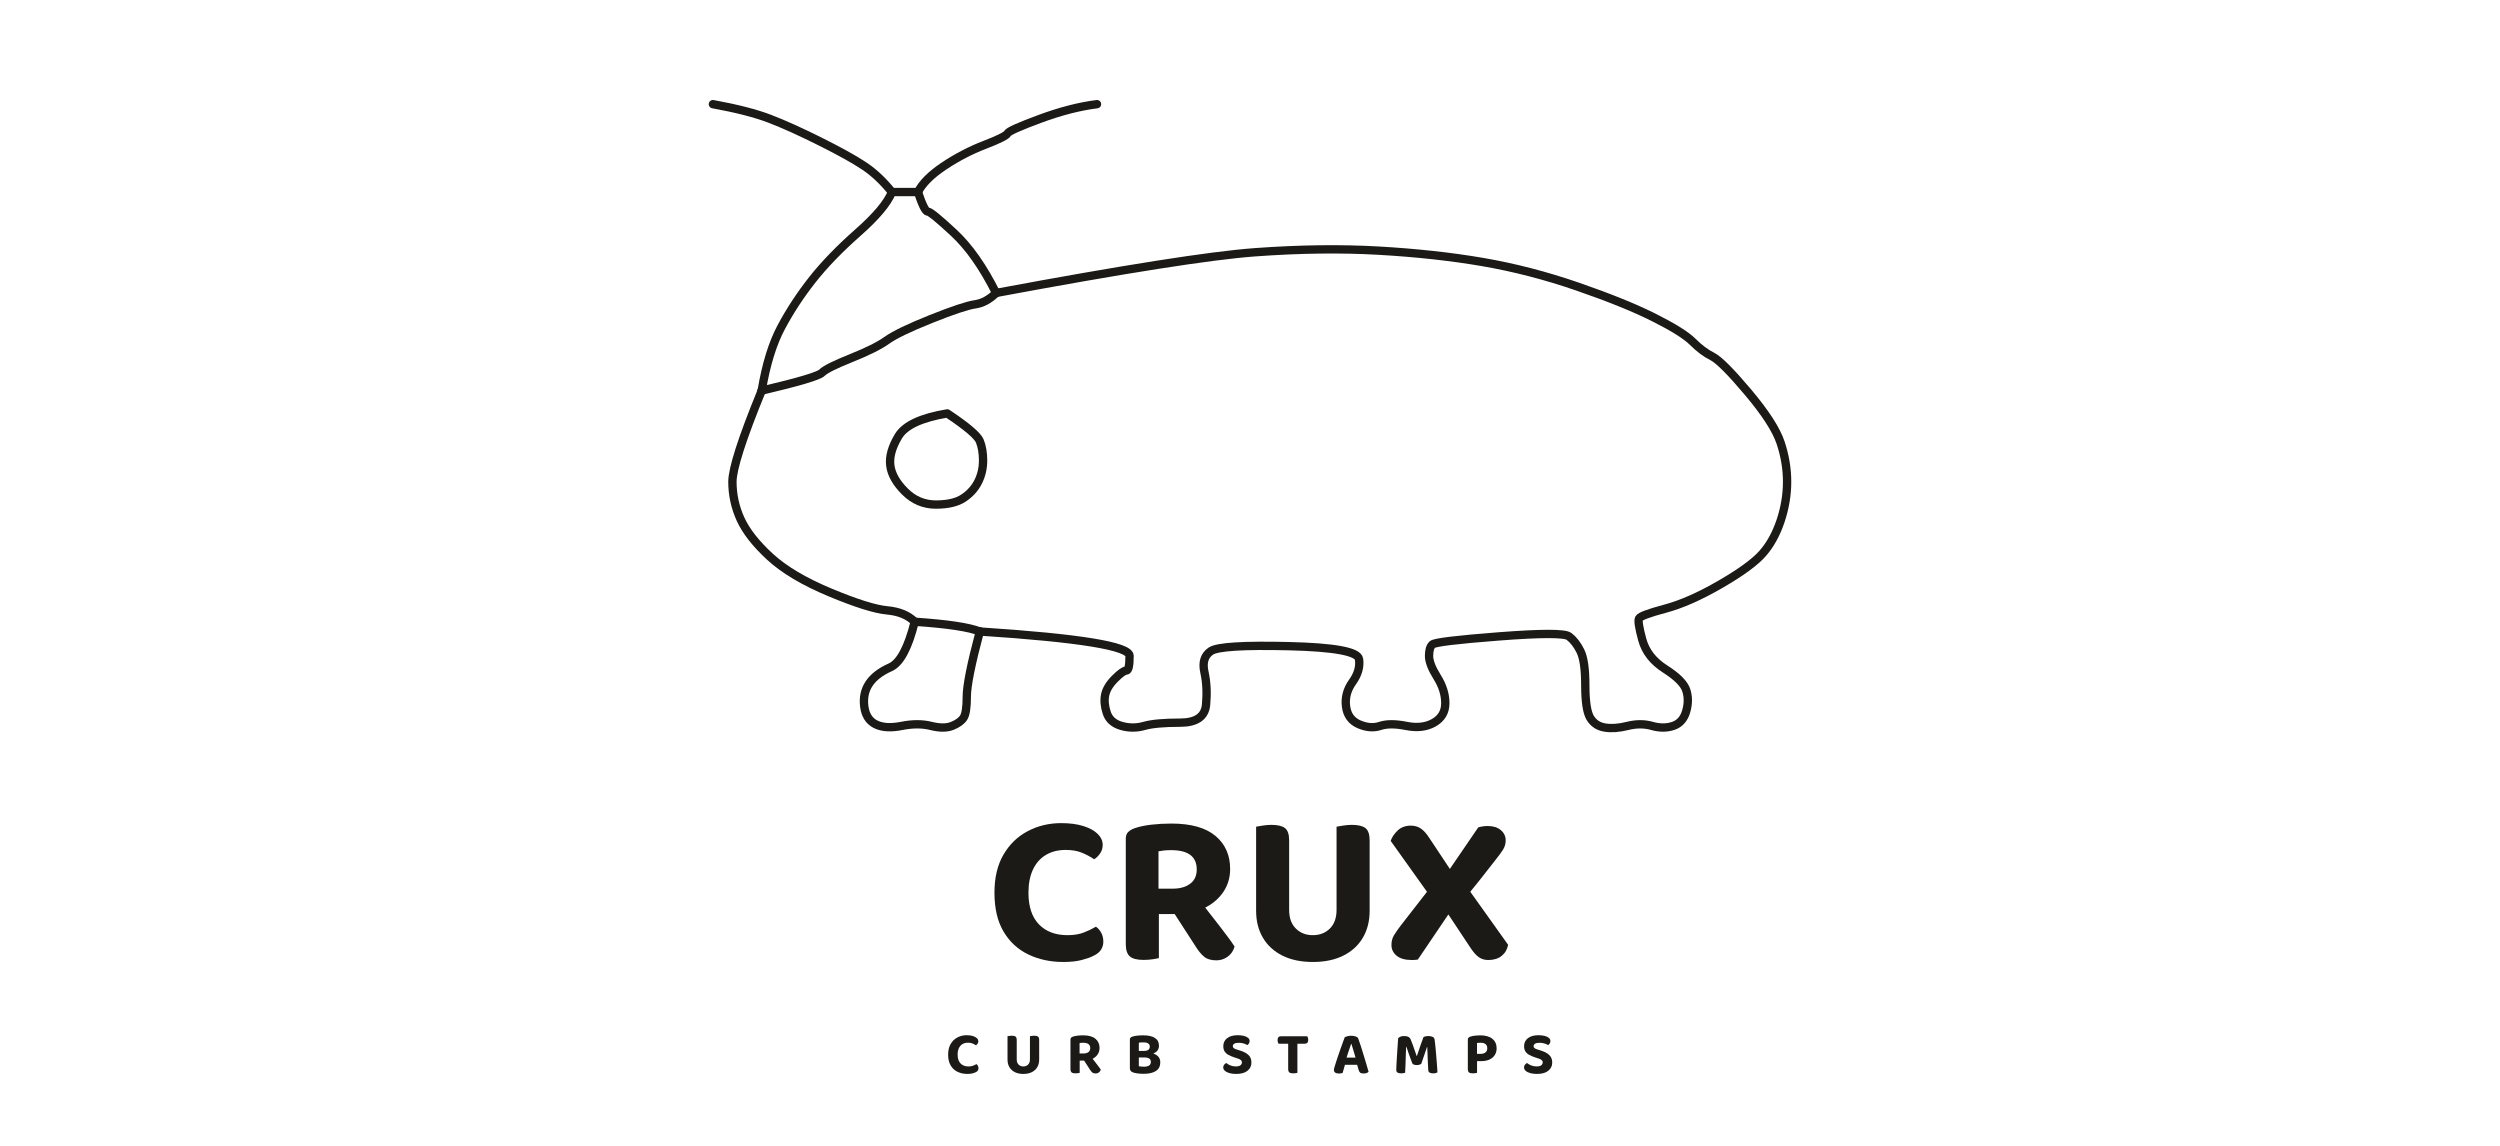
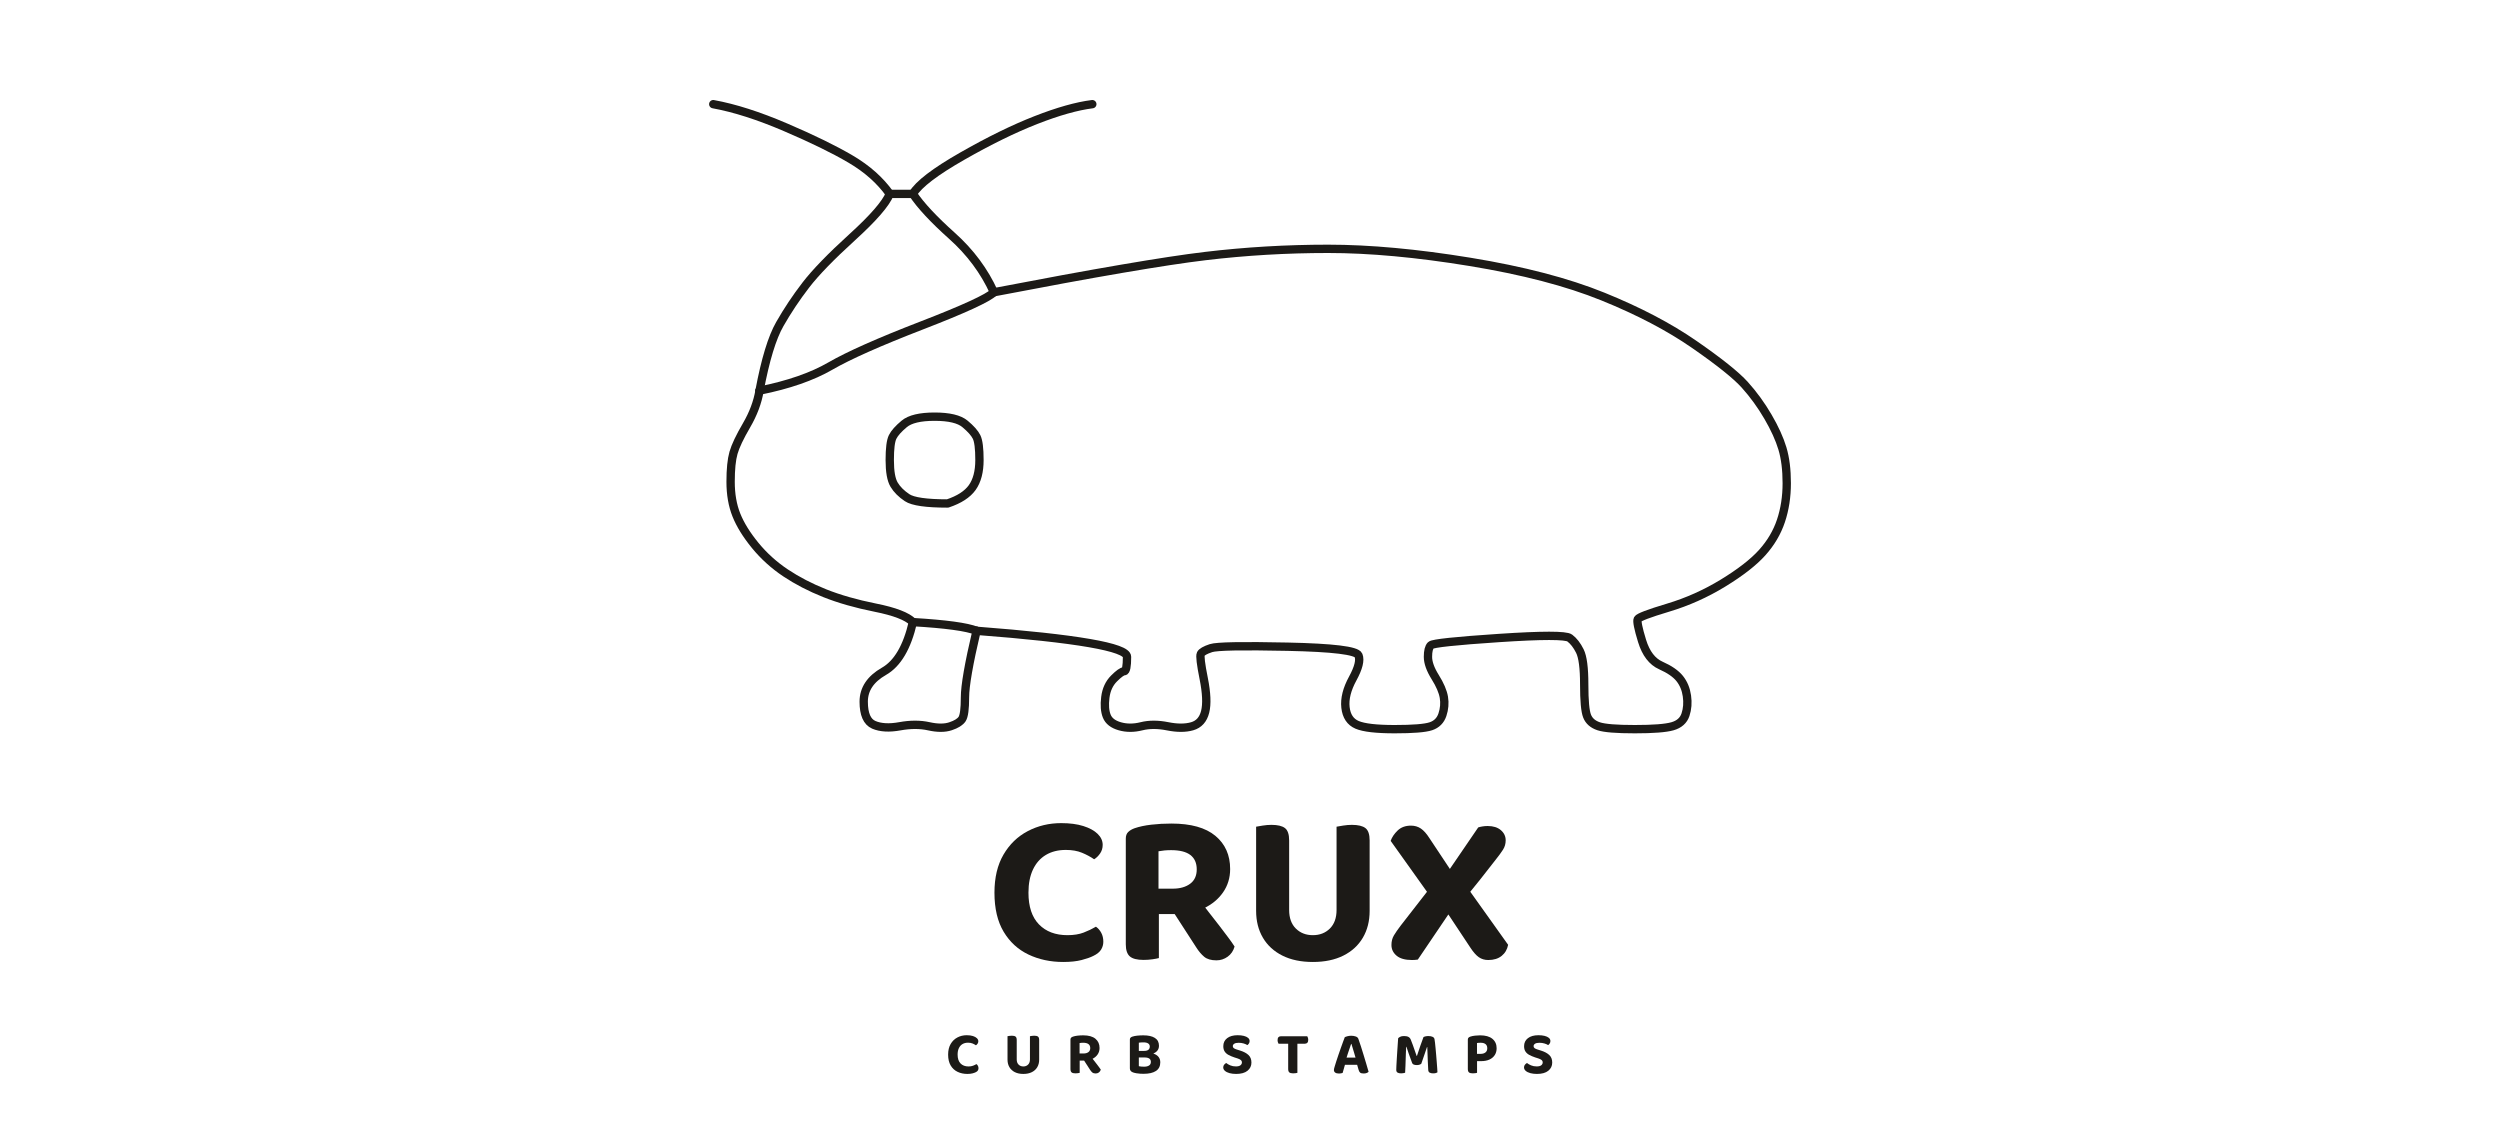
<svg xmlns="http://www.w3.org/2000/svg" viewBox="0 0 1200 550">
  <g fill="none">
    <g fill="none" stroke="#1c1a17" stroke-width="4" stroke-linecap="round" stroke-linejoin="round">
-       <path d="M 470.31 303.12 Q 462.50 300.00 439.06 298.44" />
-       <path d="M 470.31 303.12 Q 542.19 307.81 542.19 314.84 Q 542.19 321.88 540.62 321.88 Q 539.06 321.88 535.16 325.78 Q 531.25 329.69 530.47 333.59 Q 529.69 337.50 531.25 342.19 Q 532.81 346.88 538.28 348.44 Q 543.75 350.00 549.22 348.44 Q 554.69 346.88 566.41 346.88 Q 578.12 346.88 578.91 338.28 Q 579.69 329.69 578.12 322.66 Q 576.56 315.62 581.25 312.50 Q 585.94 309.38 618.75 310.16 Q 651.56 310.94 652.34 316.41 Q 653.12 321.88 649.22 327.34 Q 645.31 332.81 646.09 339.06 Q 646.88 345.31 652.34 347.66 Q 657.81 350.00 662.50 348.44 Q 667.19 346.88 675.00 348.44 Q 682.81 350.00 688.28 346.88 Q 693.75 343.75 693.75 337.50 Q 693.75 331.25 689.84 325.00 Q 685.94 318.75 685.94 314.84 Q 685.94 310.94 687.50 309.38 Q 689.06 307.81 719.53 305.47 Q 750.00 303.12 753.12 305.47 Q 756.25 307.81 758.59 312.50 Q 760.94 317.19 760.94 328.91 Q 760.94 340.62 763.28 344.53 Q 765.62 348.44 770.31 349.22 Q 775.00 350.00 781.25 348.44 Q 787.50 346.88 792.97 348.44 Q 798.44 350.00 803.12 348.44 Q 807.81 346.88 809.38 341.41 Q 810.94 335.94 809.38 331.25 Q 807.81 326.56 799.22 321.09 Q 790.62 315.62 788.28 307.03 Q 785.94 298.44 786.72 296.88 Q 787.50 295.31 799.22 292.19 Q 810.94 289.06 825.78 280.47 Q 840.62 271.88 846.09 265.62 Q 851.56 259.38 854.69 250.00 Q 857.81 240.62 857.81 231.25 Q 857.81 221.88 854.69 212.50 Q 851.56 203.12 839.06 188.28 Q 826.56 173.44 821.88 171.09 Q 817.19 168.75 812.50 164.06 Q 807.81 159.38 793.75 152.34 Q 779.69 145.31 757.03 137.50 Q 734.38 129.69 711.72 125.78 Q 689.06 121.88 661.72 120.31 Q 634.38 118.75 602.34 121.09 Q 570.31 123.44 478.12 140.62" />
-       <path d="M 470.31 303.12 Q 464.06 326.56 464.06 334.38 Q 464.06 342.19 462.50 344.53 Q 460.94 346.88 457.03 348.44 Q 453.12 350.00 446.88 348.44 Q 440.62 346.88 432.81 348.44 Q 425.00 350.00 420.31 347.66 Q 415.62 345.31 414.84 339.06 Q 414.06 332.81 417.19 328.12 Q 420.31 323.44 427.34 320.31 Q 434.38 317.19 439.06 298.44" />
-       <path d="M 526.56 50.00 Q 514.06 51.56 499.22 57.03 Q 484.38 62.50 483.59 64.06 Q 482.81 65.62 472.66 69.53 Q 462.50 73.44 453.12 79.69 Q 443.75 85.94 440.62 92.19" />
-       <path d="M 365.62 187.50 Q 368.75 168.75 375.00 157.03 Q 381.25 145.31 389.84 134.38 Q 398.44 123.44 411.72 111.72 Q 425.00 100.00 428.12 92.19" />
-       <path d="M 365.62 187.50 Q 392.19 181.25 394.53 178.91 Q 396.88 176.56 408.59 171.88 Q 420.31 167.19 425.78 163.28 Q 431.25 159.38 446.88 153.12 Q 462.50 146.88 467.97 146.09 Q 473.44 145.31 478.12 140.62" />
-       <path d="M 365.62 187.50 Q 351.56 221.88 351.56 231.25 Q 351.56 240.62 355.47 249.22 Q 359.38 257.81 369.53 267.19 Q 379.69 276.56 398.44 284.38 Q 417.19 292.19 425.78 292.97 Q 434.38 293.75 439.06 298.44" />
-       <path d="M 478.12 140.62 Q 468.75 121.88 457.81 111.72 Q 446.88 101.56 445.31 101.56 Q 443.75 101.56 440.62 92.19" />
-       <path d="M 440.62 92.19 L 428.12 92.19" />
-       <path d="M 428.12 92.19 Q 421.88 84.38 414.84 79.69 Q 407.81 75.00 393.75 67.97 Q 379.69 60.94 369.53 57.03 Q 359.38 53.12 342.19 50.00" />
-       <path d="M 454.69 198.44 Q 435.94 201.56 431.25 209.38 Q 426.56 217.19 427.34 223.44 Q 428.12 229.69 434.38 235.94 Q 440.62 242.19 449.22 242.19 Q 457.81 242.19 462.50 239.06 Q 467.19 235.94 469.53 231.25 Q 471.88 226.56 471.88 221.09 Q 471.88 215.62 470.31 211.72 Q 468.75 207.81 454.69 198.44" />
+       <path d="M 364.58 187.50 Q 368.75 165.28 374.31 155.56 Q 379.86 145.83 386.81 136.81 Q 393.75 127.78 409.03 113.89 Q 424.31 100.00 427.08 93.06" />
+       <path d="M 364.58 187.50 Q 385.42 183.33 398.61 175.69 Q 411.81 168.06 442.36 156.25 Q 472.92 144.44 477.08 140.28" />
+       <path d="M 364.58 187.50 Q 363.19 195.83 358.33 204.17 Q 353.47 212.50 352.08 217.36 Q 350.69 222.22 350.69 231.25 Q 350.69 240.28 353.47 247.22 Q 356.25 254.17 362.50 261.81 Q 368.75 269.44 377.08 275.00 Q 385.42 280.56 395.83 284.72 Q 406.25 288.89 420.14 291.67 Q 434.03 294.44 438.19 298.61" />
+       <path d="M 468.75 302.78 Q 461.81 300.00 438.19 298.61" />
+       <path d="M 468.75 302.78 Q 540.97 308.33 540.97 315.28 Q 540.97 322.22 539.58 322.22 Q 538.19 322.22 534.72 325.69 Q 531.25 329.17 530.56 334.72 Q 529.86 340.28 531.25 343.75 Q 532.64 347.22 537.50 348.61 Q 542.36 350.00 547.92 348.61 Q 553.47 347.22 560.42 348.61 Q 567.36 350.00 572.22 348.61 Q 577.08 347.22 578.47 341.67 Q 579.86 336.11 577.78 325.69 Q 575.69 315.28 576.39 313.89 Q 577.08 312.50 581.25 311.11 Q 585.42 309.72 618.06 310.42 Q 650.69 311.11 652.08 314.58 Q 653.47 318.06 649.31 325.69 Q 645.14 333.33 645.83 339.58 Q 646.53 345.83 651.39 347.92 Q 656.25 350.00 669.44 350.00 Q 682.64 350.00 686.81 348.61 Q 690.97 347.22 692.36 343.06 Q 693.75 338.89 693.06 334.72 Q 692.36 330.56 688.89 325.00 Q 685.42 319.44 685.42 315.28 Q 685.42 311.11 686.81 309.72 Q 688.19 308.33 719.44 306.25 Q 750.69 304.17 753.47 306.25 Q 756.25 308.33 758.33 312.50 Q 760.42 316.67 760.42 328.47 Q 760.42 340.28 761.81 343.75 Q 763.19 347.22 767.36 348.61 Q 771.53 350.00 784.72 350.00 Q 797.92 350.00 802.78 348.61 Q 807.64 347.22 809.03 343.06 Q 810.42 338.89 809.72 334.03 Q 809.03 329.17 806.25 325.69 Q 803.47 322.22 797.22 319.44 Q 790.97 316.67 788.19 307.64 Q 785.42 298.61 786.11 297.22 Q 786.81 295.83 800.69 291.67 Q 814.58 287.50 827.08 279.86 Q 839.58 272.22 845.83 265.28 Q 852.08 258.33 854.86 250.00 Q 857.64 241.67 857.64 231.94 Q 857.64 222.22 855.56 215.28 Q 853.47 208.33 848.61 200.00 Q 843.75 191.67 837.50 184.72 Q 831.25 177.78 813.19 165.28 Q 795.14 152.78 769.44 142.36 Q 743.75 131.94 705.56 125.69 Q 667.36 119.44 637.50 119.44 Q 607.64 119.44 578.47 122.92 Q 549.31 126.39 477.08 140.28" />
+       <path d="M 468.75 302.78 Q 463.19 326.39 463.19 334.72 Q 463.19 343.06 461.81 345.14 Q 460.42 347.22 456.25 348.61 Q 452.08 350.00 445.83 348.61 Q 439.58 347.22 431.94 348.61 Q 424.31 350.00 419.44 347.92 Q 414.58 345.83 414.58 336.81 Q 414.58 327.78 424.31 322.22 Q 434.03 316.67 438.19 298.61" />
+       <path d="M 342.36 50.00 Q 357.64 52.78 377.08 61.11 Q 396.53 69.44 408.33 76.39 Q 420.14 83.33 427.08 93.06" />
+       <path d="M 438.19 93.06 Q 442.36 86.11 461.81 75.00 Q 481.25 63.89 497.22 57.64 Q 513.19 51.39 524.31 50.00" />
+       <path d="M 438.19 93.06 L 427.08 93.06" />
+       <path d="M 438.19 93.06 Q 443.75 101.39 456.94 113.19 Q 470.14 125.00 477.08 140.28" />
+       <path d="M 454.86 241.67 Q 439.58 241.67 435.42 238.89 Q 431.25 236.11 429.17 232.64 Q 427.08 229.17 427.08 220.83 Q 427.08 212.50 428.47 209.72 Q 429.86 206.94 434.03 203.47 Q 438.19 200.00 448.61 200.00 Q 459.03 200.00 463.19 203.47 Q 467.36 206.94 468.75 209.72 Q 470.14 212.50 470.14 220.83 Q 470.14 229.17 466.67 234.03 Q 463.19 238.89 454.86 241.67" />
    </g>
  </g>
  <g fill="#1c1a17">
    <path d="M529.288 405.554Q529.288 407.854 528.049 409.658Q526.809 411.461 525.191 412.455Q522.591 410.662 519.333 409.315Q516.076 407.967 511.596 407.967Q506.042 407.967 502.026 410.365Q498.009 412.763 495.836 417.35Q493.662 421.936 493.662 428.488Q493.662 438.514 498.69 443.697Q503.717 448.88 512.382 448.88Q516.921 448.88 520.147 447.636Q523.373 446.393 526.052 444.812Q527.645 445.939 528.621 447.782Q529.596 449.625 529.596 452.029Q529.596 454.097 528.51 455.836Q527.425 457.575 524.808 458.827Q522.811 459.859 519.204 460.803Q515.598 461.747 510.335 461.747Q501.15 461.747 493.656 458.174Q486.162 454.6 481.75 447.241Q477.338 439.882 477.338 428.488Q477.338 417.647 481.669 410.224Q485.999 402.8 493.311 398.95Q500.622 395.1 509.391 395.1Q515.585 395.1 520.032 396.506Q524.479 397.912 526.884 400.271Q529.288 402.629 529.288 405.554Z" />
    <path d="M556.079 426.558H562.901Q568.068 426.558 571.25 424.218Q574.433 421.878 574.433 417.302Q574.433 412.751 571.398 410.411Q568.363 408.071 562.127 408.071Q560.426 408.071 558.949 408.212Q557.472 408.354 556.079 408.612ZM564.324 438.767H540.383V402.53Q540.383 400.47 541.544 399.349Q542.704 398.228 544.605 397.55Q548.017 396.377 552.634 395.842Q557.252 395.308 562.281 395.308Q576.309 395.308 583.389 401.205Q590.469 407.101 590.469 417.144Q590.469 423.438 587.069 428.33Q583.668 433.222 577.8 435.995Q571.932 438.767 564.324 438.767ZM561.449 435.036 575.514 431.758Q577.952 435.003 580.519 438.243Q583.086 441.484 585.405 444.516Q587.724 447.549 589.617 450.078Q591.509 452.608 592.599 454.351Q591.709 457.462 589.278 459.214Q586.846 460.965 583.888 460.965Q580.065 460.965 578.012 459.251Q575.959 457.537 574.158 454.688ZM540.383 432.844H556.262V459.871Q555.243 460.158 553.175 460.458Q551.108 460.757 548.911 460.757Q544.252 460.757 542.317 459.07Q540.383 457.383 540.383 453.273Z" />
    <path d="M630.168 461.747Q621.657 461.747 615.552 458.69Q609.447 455.632 606.192 450.103Q602.937 444.575 602.937 437.212V430.343H618.791V436.8Q618.791 442.511 621.996 445.696Q625.201 448.88 630.168 448.88Q635.135 448.88 638.341 445.696Q641.546 442.511 641.546 436.8V430.343H657.425V437.212Q657.425 444.575 654.169 450.103Q650.914 455.632 644.809 458.69Q638.705 461.747 630.168 461.747ZM618.791 433.501H602.937V396.818Q604.01 396.61 606.13 396.271Q608.249 395.932 610.288 395.932Q614.789 395.932 616.79 397.488Q618.791 399.044 618.791 403.416ZM657.425 433.659H641.546V396.818Q642.619 396.61 644.739 396.271Q646.858 395.932 648.897 395.932Q653.398 395.932 655.411 397.488Q657.425 399.044 657.425 403.416Z" />
    <path d="M690.613 431.999 687.26 431.296 667.521 403.624Q668.436 400.986 670.87 398.644Q673.303 396.302 677.255 396.302Q679.947 396.302 682 397.685Q684.053 399.068 686.091 402.259L699.432 422.352L703.563 424.985L723.901 453.51Q723.248 456.859 720.788 458.833Q718.327 460.807 714.375 460.807Q711.763 460.807 709.841 459.461Q707.919 458.116 705.801 454.9ZM702.586 431.937 698.005 434.807 680.558 460.599Q679.905 460.703 679.175 460.755Q678.445 460.807 677.767 460.807Q672.842 460.807 670.368 458.74Q667.895 456.672 667.895 453.585Q667.895 450.969 669.085 448.982Q670.275 446.996 672.263 444.379L687.285 425.064L694.203 419.619L709.537 397.167Q710.294 396.905 711.525 396.695Q712.757 396.485 714.092 396.485Q718.094 396.485 720.411 398.474Q722.728 400.462 722.728 403.366Q722.728 405.829 721.445 407.842Q720.162 409.855 717.986 412.58Q714.225 417.427 710.415 422.246Q706.604 427.065 702.586 431.937Z" />
    <path d="M469.588 499.818Q469.588 500.459 469.242 500.962Q468.896 501.465 468.445 501.742Q467.72 501.242 466.812 500.867Q465.904 500.491 464.654 500.491Q463.106 500.491 461.986 501.159Q460.866 501.828 460.26 503.107Q459.654 504.386 459.654 506.213Q459.654 509.009 461.055 510.454Q462.457 511.899 464.874 511.899Q466.139 511.899 467.039 511.552Q467.938 511.206 468.685 510.765Q469.13 511.079 469.402 511.593Q469.674 512.107 469.674 512.777Q469.674 513.354 469.371 513.839Q469.068 514.324 468.338 514.673Q467.782 514.961 466.776 515.224Q465.77 515.487 464.303 515.487Q461.742 515.487 459.652 514.491Q457.562 513.494 456.332 511.442Q455.102 509.39 455.102 506.213Q455.102 503.19 456.309 501.12Q457.517 499.05 459.556 497.976Q461.594 496.903 464.04 496.903Q465.767 496.903 467.007 497.295Q468.247 497.687 468.917 498.345Q469.588 499.002 469.588 499.818Z" />
    <path d="M491.202 515.487Q488.828 515.487 487.126 514.635Q485.424 513.782 484.516 512.24Q483.608 510.699 483.608 508.646V506.73H488.029V508.531Q488.029 510.123 488.923 511.011Q489.817 511.899 491.202 511.899Q492.587 511.899 493.481 511.011Q494.374 510.123 494.374 508.531V506.73H498.802V508.646Q498.802 510.699 497.894 512.24Q496.987 513.782 495.284 514.635Q493.582 515.487 491.202 515.487ZM488.029 507.611H483.608V497.382Q483.908 497.324 484.499 497.229Q485.09 497.135 485.658 497.135Q486.913 497.135 487.471 497.569Q488.029 498.003 488.029 499.222ZM498.802 507.655H494.374V497.382Q494.674 497.324 495.265 497.229Q495.856 497.135 496.424 497.135Q497.679 497.135 498.241 497.569Q498.802 498.003 498.802 499.222Z" />
    <path d="M518.198 505.675H520.101Q521.541 505.675 522.429 505.022Q523.316 504.37 523.316 503.094Q523.316 501.825 522.47 501.172Q521.624 500.52 519.885 500.52Q519.41 500.52 518.999 500.559Q518.587 500.599 518.198 500.671ZM520.497 509.079H513.822V498.975Q513.822 498.4 514.145 498.088Q514.469 497.775 514.999 497.586Q515.95 497.259 517.238 497.11Q518.525 496.961 519.928 496.961Q523.839 496.961 525.814 498.605Q527.788 500.249 527.788 503.05Q527.788 504.805 526.84 506.169Q525.891 507.533 524.255 508.306Q522.619 509.079 520.497 509.079ZM519.696 508.039 523.618 507.125Q524.298 508.03 525.013 508.933Q525.729 509.837 526.376 510.682Q527.022 511.528 527.55 512.233Q528.078 512.939 528.382 513.425Q528.134 514.292 527.456 514.781Q526.778 515.269 525.953 515.269Q524.887 515.269 524.314 514.791Q523.742 514.313 523.24 513.519ZM513.822 507.428H518.249V514.964Q517.965 515.044 517.389 515.128Q516.812 515.211 516.2 515.211Q514.9 515.211 514.361 514.741Q513.822 514.27 513.822 513.124Z" />
    <path d="M551.562 504.438V507.586H545.108V504.438ZM549.395 507.586 549.728 505.167Q552.141 505.167 553.732 505.742Q555.324 506.317 556.131 507.368Q556.937 508.419 556.937 509.908Q556.937 512.701 554.85 514.065Q552.764 515.429 548.902 515.429Q548.207 515.429 547.314 515.375Q546.421 515.32 545.512 515.171Q544.604 515.022 543.842 514.76Q542.338 514.214 542.338 512.831V498.975Q542.338 498.4 542.661 498.084Q542.985 497.768 543.515 497.586Q544.501 497.252 545.904 497.106Q547.307 496.961 548.781 496.961Q552.367 496.961 554.337 498.201Q556.307 499.442 556.307 501.981Q556.307 503.376 555.493 504.361Q554.678 505.346 553.127 505.86Q551.576 506.373 549.35 506.373L549.155 504.438Q550.562 504.438 551.228 503.894Q551.895 503.35 551.895 502.326Q551.895 501.383 551.124 500.86Q550.353 500.336 548.825 500.336Q548.258 500.336 547.647 500.376Q547.037 500.415 546.641 500.487V511.779Q547.117 511.902 547.832 511.956Q548.547 512.01 549.189 512.01Q550.648 512.01 551.531 511.451Q552.414 510.892 552.414 509.717Q552.414 508.628 551.651 508.107Q550.887 507.586 549.395 507.586Z" />
    <path d="M593.212 511.884Q594.759 511.884 595.439 511.319Q596.12 510.754 596.12 509.98Q596.12 509.253 595.583 508.812Q595.046 508.371 594.01 508.039L592.479 507.549Q590.909 507.018 589.712 506.379Q588.515 505.741 587.85 504.735Q587.184 503.729 587.184 502.166Q587.184 499.756 589.017 498.33Q590.85 496.903 594.099 496.903Q595.753 496.903 597.04 497.225Q598.328 497.548 599.071 498.169Q599.815 498.79 599.815 499.701Q599.815 500.342 599.502 500.834Q599.189 501.326 598.737 501.654Q598.078 501.206 596.967 500.871Q595.856 500.535 594.538 500.535Q593.143 500.535 592.443 500.988Q591.744 501.441 591.744 502.166Q591.744 502.74 592.212 503.102Q592.68 503.465 593.614 503.753L595.206 504.253Q597.85 505.067 599.269 506.406Q600.687 507.745 600.687 510.024Q600.687 512.447 598.799 513.967Q596.912 515.487 593.344 515.487Q591.575 515.487 590.179 515.107Q588.782 514.726 587.966 514.011Q587.149 513.295 587.149 512.34Q587.149 511.583 587.597 511.051Q588.044 510.519 588.583 510.242Q589.36 510.88 590.545 511.382Q591.73 511.884 593.212 511.884Z" />
    <path d="M618.561 500.978 618.527 497.412H627.488Q627.663 497.682 627.805 498.142Q627.947 498.601 627.947 499.134Q627.947 500.06 627.528 500.519Q627.108 500.978 626.387 500.978ZM622.631 497.412 622.666 500.978H613.698Q613.522 500.701 613.38 500.241Q613.238 499.782 613.238 499.25Q613.238 498.294 613.658 497.853Q614.077 497.412 614.798 497.412ZM618.327 500.195H622.748V514.964Q622.471 515.044 621.891 515.128Q621.311 515.211 620.705 515.211Q619.406 515.211 618.867 514.741Q618.327 514.27 618.327 513.124Z" />
    <path d="M648.686 501.09H648.526Q648.224 502 647.838 503.131Q647.453 504.262 647.039 505.494Q646.625 506.727 646.25 507.955L645.731 510.55Q645.557 511.116 645.395 511.723Q645.233 512.33 645.064 512.91Q644.896 513.49 644.745 514.02Q644.594 514.55 644.471 514.992Q644.136 515.101 643.731 515.2Q643.326 515.298 642.765 515.298Q641.551 515.298 640.913 514.853Q640.275 514.408 640.275 513.593Q640.275 513.222 640.384 512.847Q640.493 512.472 640.631 511.977Q640.891 511.035 641.366 509.581Q641.84 508.127 642.416 506.434Q642.992 504.741 643.582 503.082Q644.172 501.423 644.677 500.039Q645.183 498.654 645.492 497.858Q645.922 497.609 646.805 497.383Q647.688 497.157 648.555 497.157Q649.797 497.157 650.785 497.518Q651.773 497.88 652.028 498.682Q652.592 500.21 653.235 502.231Q653.879 504.253 654.547 506.448Q655.216 508.643 655.834 510.719Q656.453 512.795 656.922 514.454Q656.609 514.803 656 515.039Q655.391 515.276 654.566 515.276Q653.354 515.276 652.866 514.853Q652.377 514.43 652.13 513.542L651.197 510.292L650.7 507.827Q650.341 506.542 649.97 505.317Q649.6 504.093 649.273 503.007Q648.946 501.922 648.686 501.09ZM643.806 511.095 645.508 507.654H652.299L652.873 511.095Z" />
    <path d="M682.205 510.616Q681.87 510.872 681.338 511.054Q680.807 511.236 680.114 511.236Q679.209 511.236 678.604 511.003Q677.999 510.769 677.81 510.208Q676.824 507.467 676.153 505.63Q675.481 503.792 675.094 502.464H674.955Q674.868 504.286 674.811 505.808Q674.754 507.329 674.715 508.753Q674.676 510.177 674.618 511.666Q674.561 513.154 674.46 514.912Q674.132 515.014 673.603 515.116Q673.074 515.218 672.535 515.218Q671.434 515.218 670.82 514.843Q670.206 514.469 670.206 513.542Q670.206 512.907 670.268 511.646Q670.329 510.384 670.431 508.745Q670.532 507.105 670.644 505.285Q670.756 503.465 670.883 501.681Q671.009 499.897 671.11 498.383Q671.342 498.048 672.042 497.675Q672.741 497.303 673.953 497.303Q675.281 497.303 676.065 497.729Q676.849 498.156 677.198 499.103Q677.643 500.164 678.133 501.54Q678.622 502.916 679.105 504.315Q679.587 505.713 679.99 506.853H680.128Q680.963 504.286 681.806 501.852Q682.649 499.418 683.276 497.791Q683.669 497.58 684.296 497.442Q684.922 497.303 685.623 497.303Q686.863 497.303 687.64 497.675Q688.417 498.047 688.555 498.76Q688.671 499.319 688.805 500.508Q688.939 501.697 689.084 503.252Q689.229 504.806 689.371 506.498Q689.512 508.19 689.639 509.79Q689.766 511.391 689.857 512.681Q689.947 513.97 689.976 514.716Q689.539 514.978 689.062 515.098Q688.584 515.218 687.855 515.218Q686.935 515.218 686.271 514.879Q685.607 514.541 685.549 513.564Q685.419 511.28 685.336 509.234Q685.254 507.187 685.204 505.492Q685.154 503.796 685.089 502.588H684.951Q684.578 503.83 683.894 505.733Q683.211 507.635 682.205 510.616Z" />
    <path d="M708.958 505.853H710.691Q712.152 505.853 713.02 505.168Q713.888 504.483 713.888 503.173Q713.888 501.862 713.075 501.191Q712.261 500.52 710.719 500.52Q710.179 500.52 709.763 500.548Q709.347 500.577 708.958 500.648ZM710.969 509.346H704.56V498.975Q704.56 498.4 704.883 498.088Q705.207 497.775 705.737 497.586Q706.688 497.259 708.013 497.11Q709.338 496.961 710.424 496.961Q714.328 496.961 716.355 498.634Q718.382 500.306 718.382 503.166Q718.382 505.03 717.492 506.419Q716.603 507.808 714.949 508.577Q713.294 509.346 710.969 509.346ZM704.56 507.4H708.987V514.964Q708.703 515.044 708.127 515.128Q707.55 515.211 706.938 515.211Q705.638 515.211 705.099 514.741Q704.56 514.27 704.56 513.124Z" />
    <path d="M737.59 511.884Q739.137 511.884 739.817 511.319Q740.498 510.754 740.498 509.98Q740.498 509.253 739.961 508.812Q739.424 508.371 738.388 508.039L736.857 507.549Q735.287 507.018 734.09 506.379Q732.893 505.741 732.228 504.735Q731.562 503.729 731.562 502.166Q731.562 499.756 733.395 498.33Q735.228 496.903 738.477 496.903Q740.131 496.903 741.418 497.225Q742.706 497.548 743.449 498.169Q744.193 498.79 744.193 499.701Q744.193 500.342 743.88 500.834Q743.567 501.326 743.115 501.654Q742.456 501.206 741.345 500.871Q740.234 500.535 738.916 500.535Q737.521 500.535 736.821 500.988Q736.122 501.441 736.122 502.166Q736.122 502.74 736.59 503.102Q737.058 503.465 737.992 503.753L739.584 504.253Q742.228 505.067 743.647 506.406Q745.065 507.745 745.065 510.024Q745.065 512.447 743.177 513.967Q741.29 515.487 737.722 515.487Q735.953 515.487 734.557 515.107Q733.16 514.726 732.344 514.011Q731.527 513.295 731.527 512.34Q731.527 511.583 731.975 511.051Q732.422 510.519 732.961 510.242Q733.738 510.88 734.923 511.382Q736.108 511.884 737.59 511.884Z" />
  </g>
</svg>
